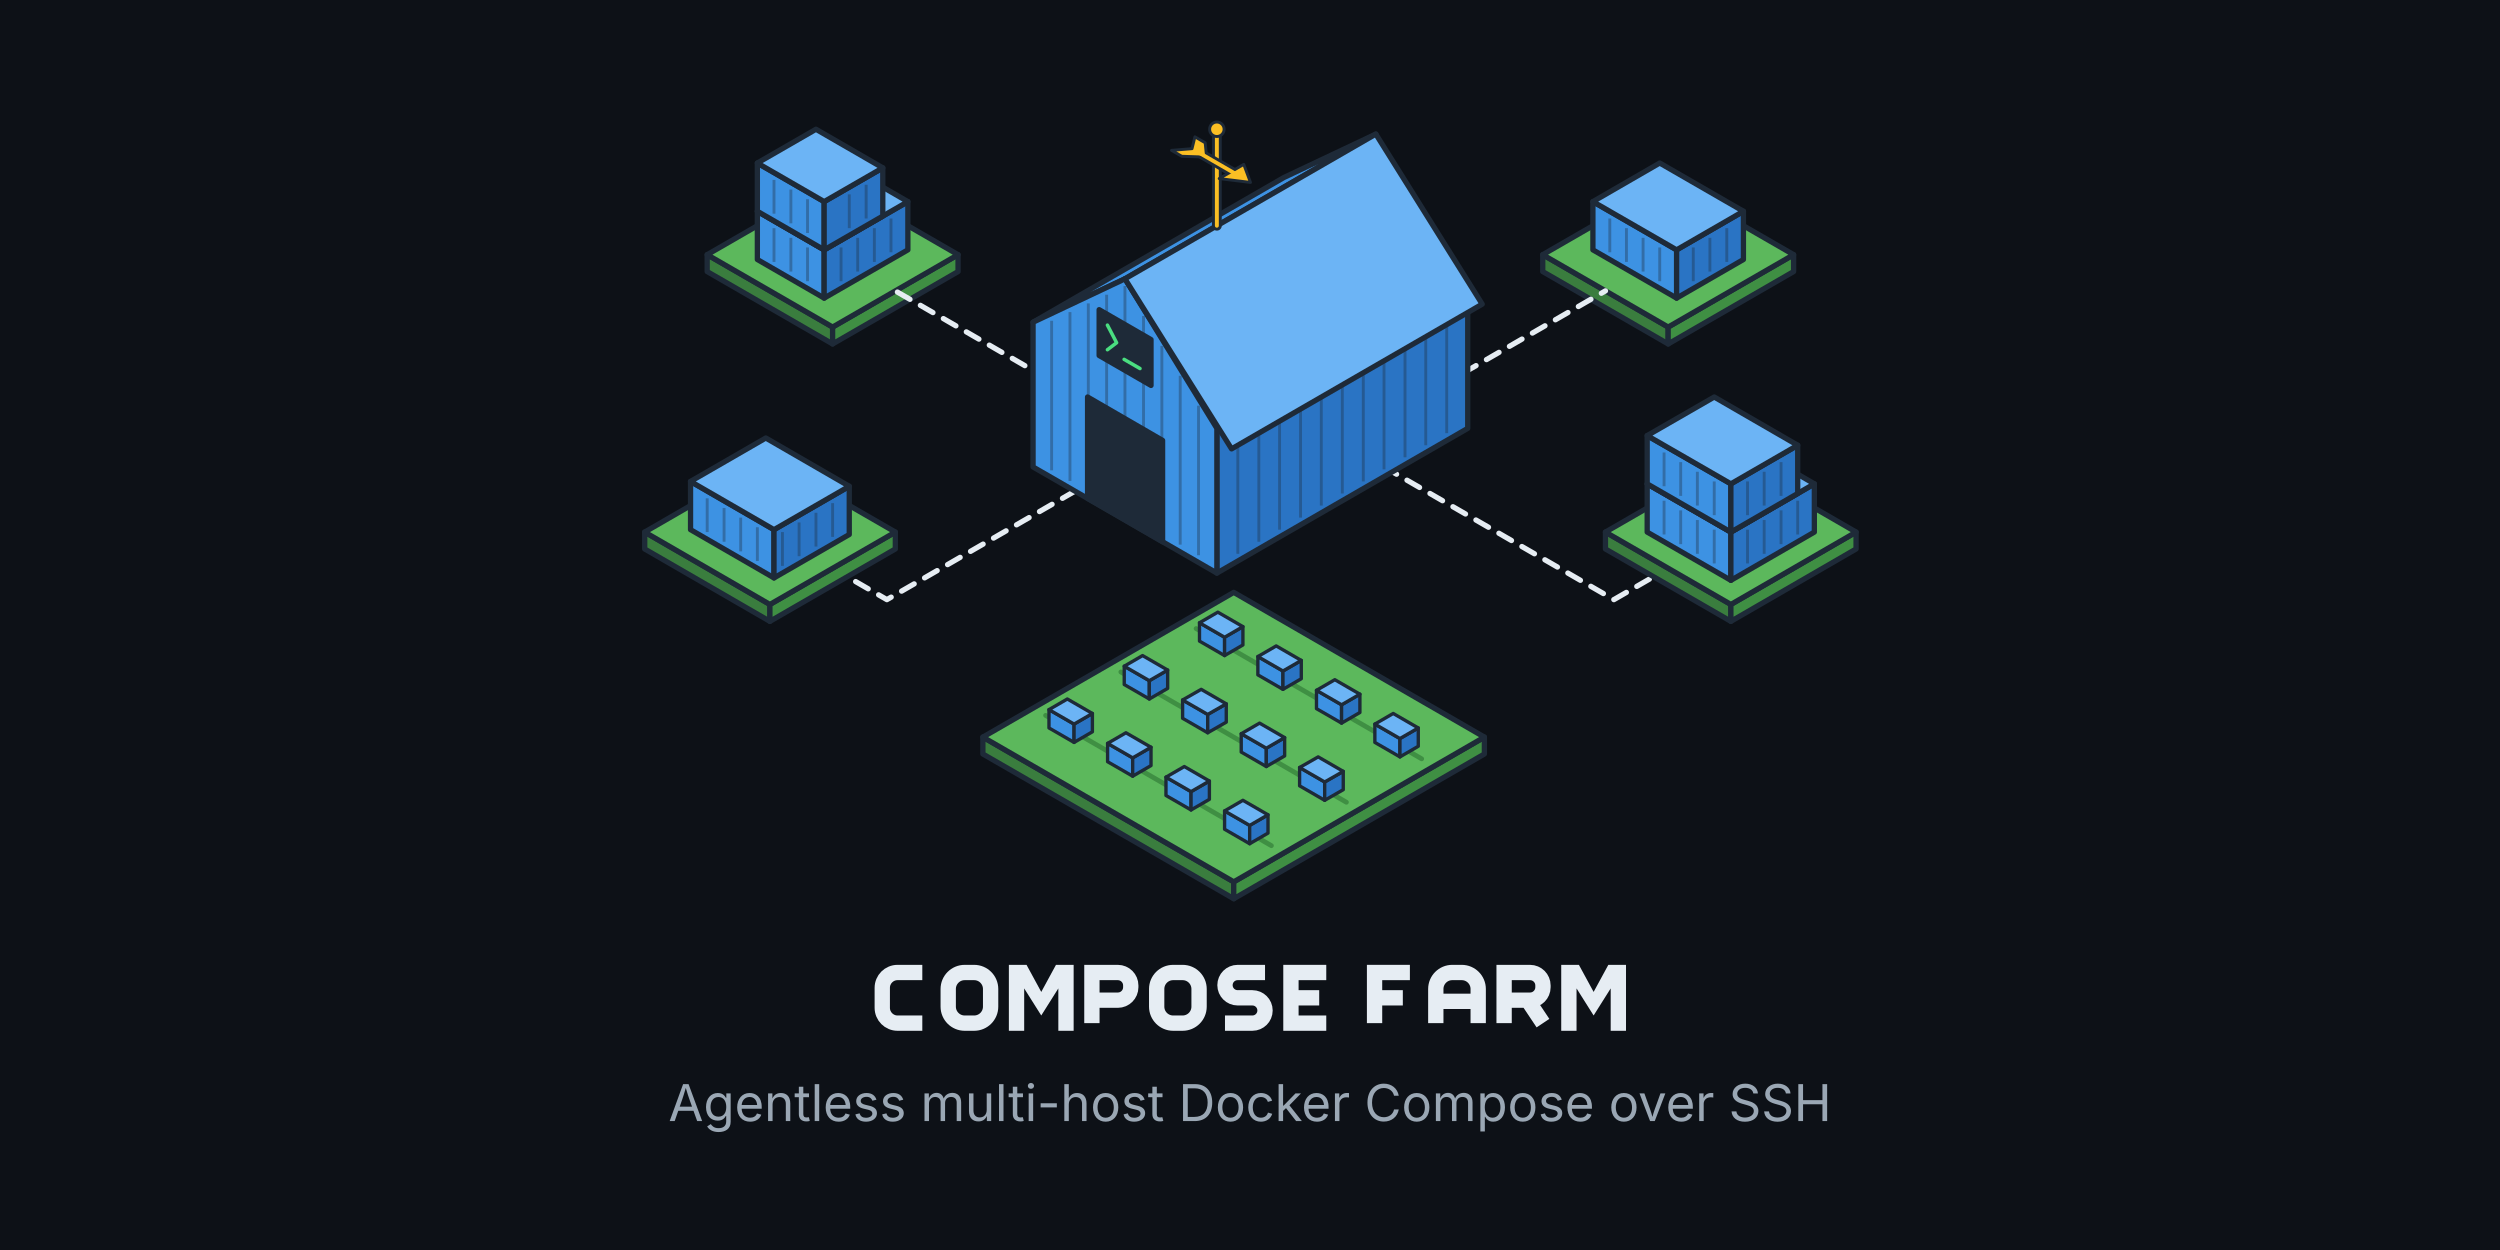
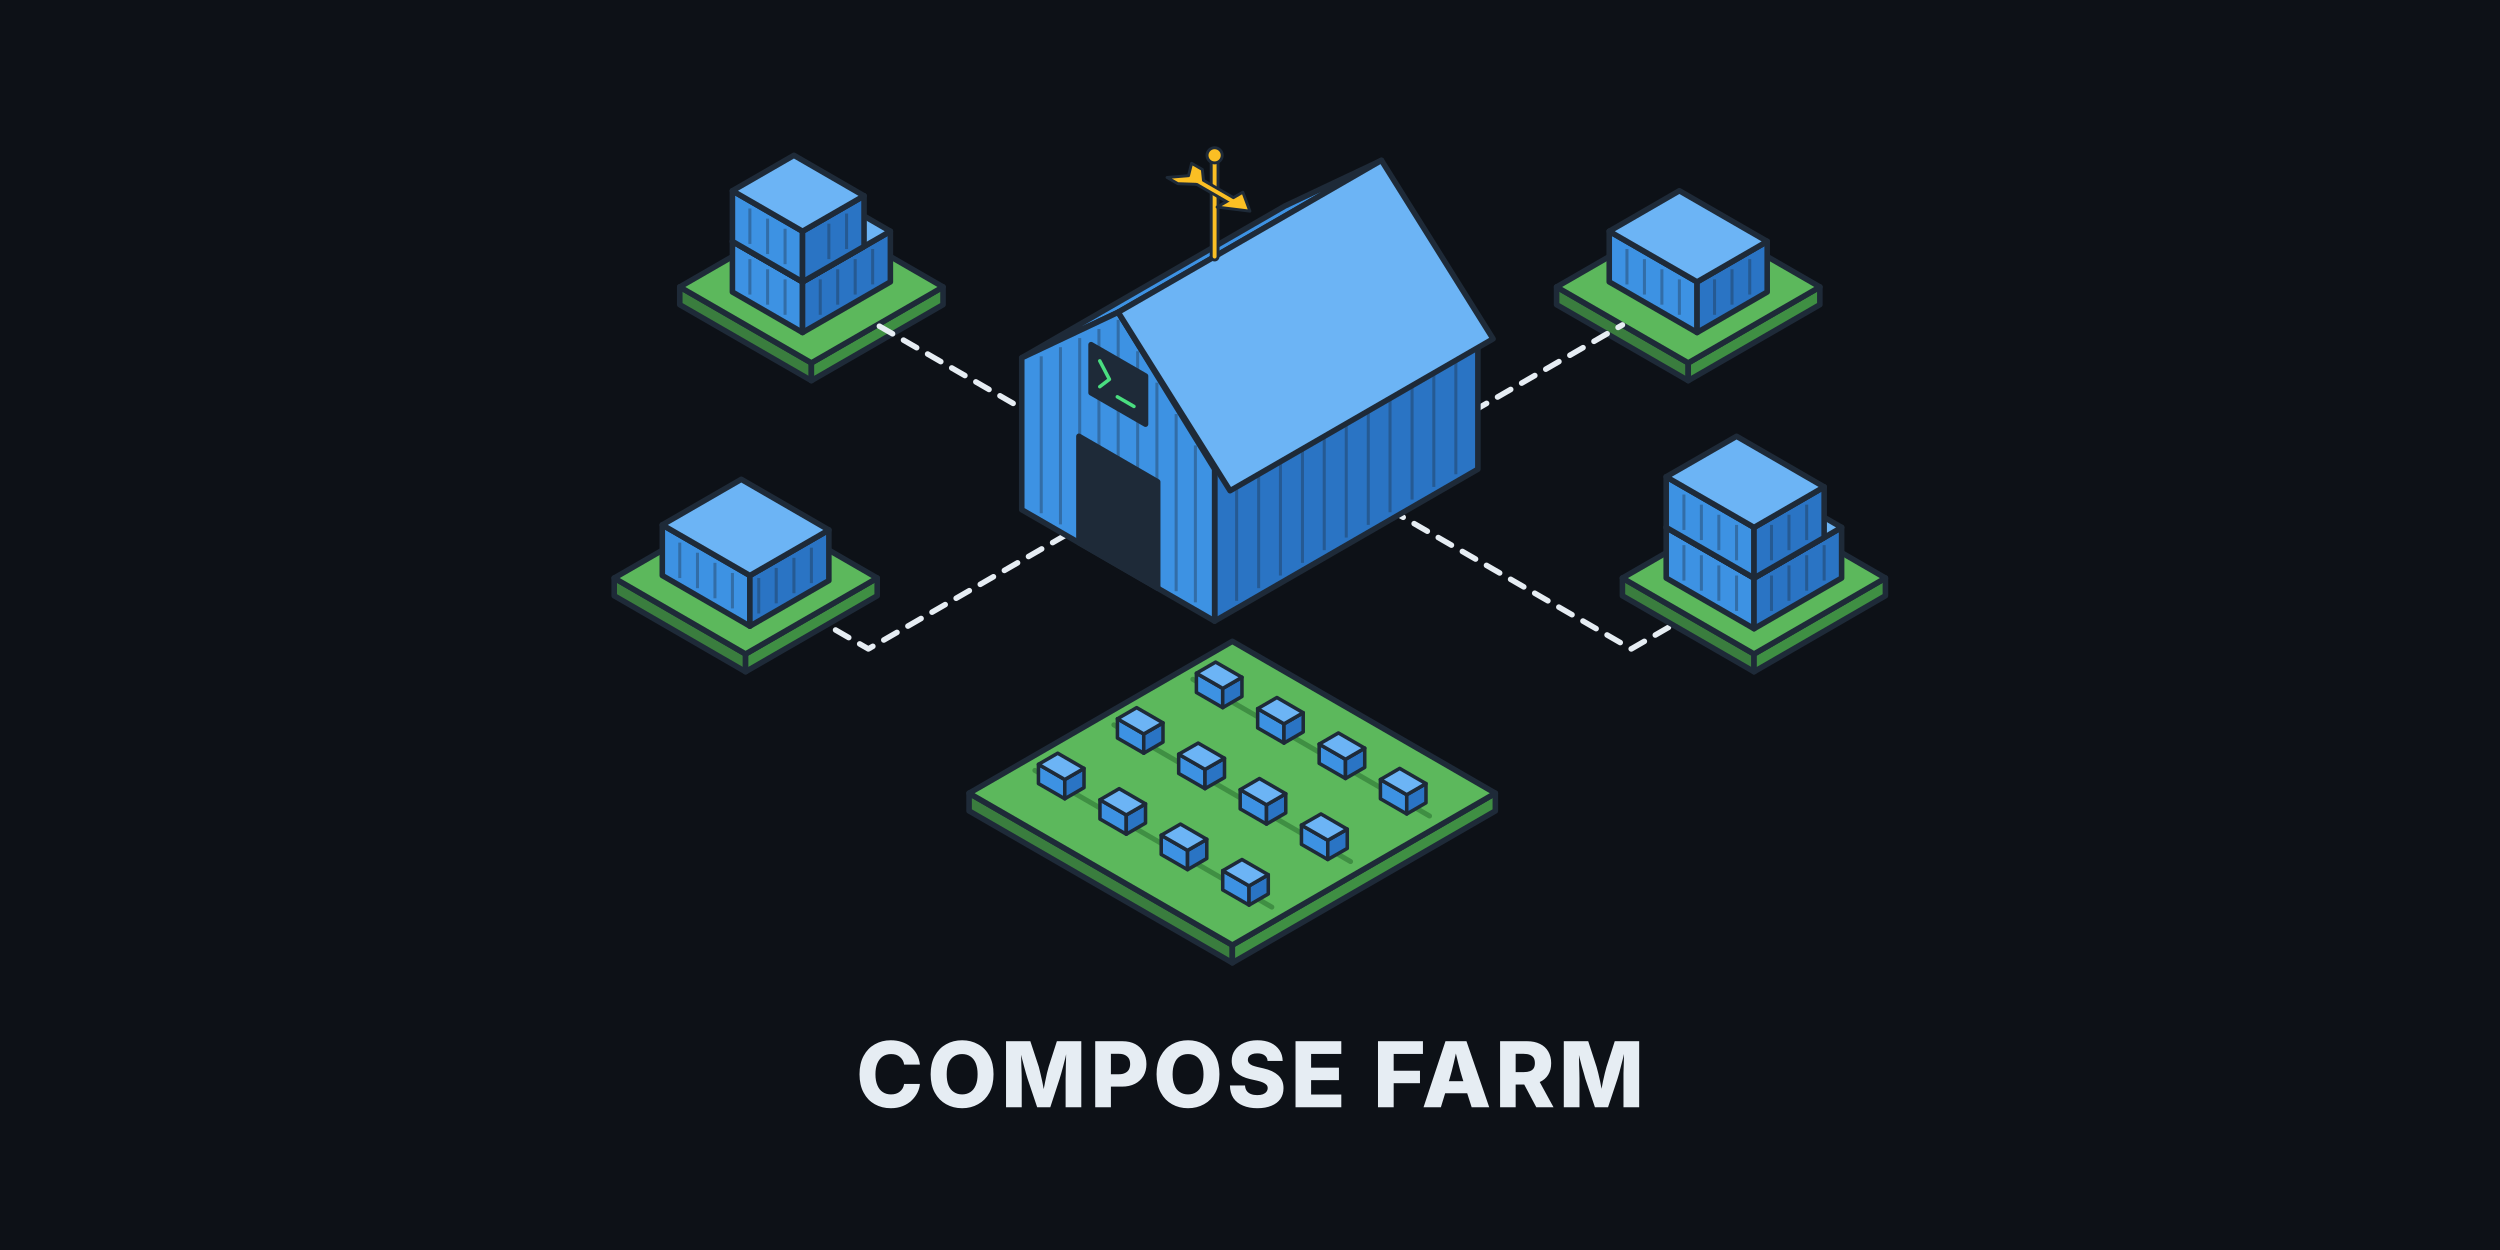
<svg xmlns="http://www.w3.org/2000/svg" viewBox="0 0 1280 640" width="1280" height="640" role="img" aria-label="Compose Farm">
  <style>
.o{stroke:#1e2a38;stroke-width:2.2;stroke-linejoin:round}
.o.thin{stroke-width:1.4}
.rib{stroke:#1e2a38;stroke-opacity:.35;stroke-width:1.2}
.furrow{stroke:#3f8f43;stroke-width:2;stroke-linecap:round}
.dash{fill:none;stroke:#1e2a38;stroke-width:2.2;stroke-dasharray:6 5;stroke-linecap:round;stroke-linejoin:round}
.term{fill:none;stroke:#4ade80;stroke-width:1.8;stroke-linecap:round;stroke-linejoin:round;vector-effect:non-scaling-stroke}
.vcase{fill:none;stroke:#1e2a38;stroke-width:5;stroke-linecap:round;stroke-linejoin:round;vector-effect:non-scaling-stroke}
.vcore{fill:none;stroke:#fbbf24;stroke-width:2;stroke-linecap:round;stroke-linejoin:round;vector-effect:non-scaling-stroke}
.vfill{fill:#fbbf24;stroke:#1e2a38;stroke-width:1.5;stroke-linejoin:round;vector-effect:non-scaling-stroke}
- .word{fill:none;stroke:#1e2a38;stroke-width:13;stroke-linejoin:miter}
.wfill{fill:#1e2a38;stroke:none}
.pulse{display:none}
- .dash,.word{stroke:#e6edf3}.wfill{fill:#e6edf3}
+ .dash{stroke:#e6edf3}.wfill{fill:#e6edf3}
</style>
  <rect width="1280" height="640" fill="#0d1117" />
-   <g transform="translate(146.2 -17.8) scale(1.235)">
+   <g transform="translate(121.5 -8.6) scale(1.296)">
    <polygon class="o" points="174.8,120.0 226.8,150.0 226.8,157.0 174.8,127.0" fill="#3a7d3e" />
    <polygon class="o" points="278.8,120.0 226.8,150.0 226.8,157.0 278.8,127.0" fill="#3f8f43" />
    <polygon class="o" points="226.8,90.0 278.8,120.0 226.8,150.0 174.8,120.0" fill="#5cb85c" />
    <polygon class="o" points="521.2,120.0 573.2,150.0 573.2,157.0 521.2,127.0" fill="#3a7d3e" />
    <polygon class="o" points="625.2,120.0 573.2,150.0 573.2,157.0 625.2,127.0" fill="#3f8f43" />
    <polygon class="o" points="573.2,90.0 625.2,120.0 573.2,150.0 521.2,120.0" fill="#5cb85c" />
    <polygon class="o" points="195.6,122.0 223.3,138.0 223.3,118.0 195.6,102.0" fill="#3d92e3" />
    <polygon class="o" points="258.0,118.0 223.3,138.0 223.3,118.0 258.0,98.0" fill="#2a74c4" />
    <polygon class="o" points="230.3,82.0 258.0,98.0 223.3,118.0 195.6,102.0" fill="#6cb4f5" />
    <line class="rib" x1="202.5" y1="123.0" x2="202.5" y2="109.0" />
    <line class="rib" x1="209.5" y1="127.0" x2="209.5" y2="113.0" />
    <line class="rib" x1="216.4" y1="131.0" x2="216.4" y2="117.0" />
    <line class="rib" x1="251.0" y1="119.0" x2="251.0" y2="105.0" />
    <line class="rib" x1="244.1" y1="123.0" x2="244.1" y2="109.0" />
    <line class="rib" x1="237.2" y1="127.0" x2="237.2" y2="113.0" />
    <line class="rib" x1="230.3" y1="131.0" x2="230.3" y2="117.0" />
    <polygon class="o" points="542.0,118.0 576.7,138.0 576.7,118.0 542.0,98.0" fill="#3d92e3" />
    <polygon class="o" points="604.4,122.0 576.7,138.0 576.7,118.0 604.4,102.0" fill="#2a74c4" />
    <polygon class="o" points="569.7,82.0 604.4,102.0 576.7,118.0 542.0,98.0" fill="#6cb4f5" />
    <line class="rib" x1="549.0" y1="119.0" x2="549.0" y2="105.0" />
    <line class="rib" x1="555.9" y1="123.0" x2="555.9" y2="109.0" />
    <line class="rib" x1="562.8" y1="127.0" x2="562.8" y2="113.0" />
    <line class="rib" x1="569.7" y1="131.0" x2="569.7" y2="117.0" />
    <line class="rib" x1="597.5" y1="123.0" x2="597.5" y2="109.0" />
    <line class="rib" x1="590.5" y1="127.0" x2="590.5" y2="113.0" />
    <line class="rib" x1="583.6" y1="131.0" x2="583.6" y2="117.0" />
    <path class="dash" d="M344.6,188.0 L252.8,135.0" />
    <path class="pulse out" pathLength="100" style="animation-delay:-0.0s" d="M344.6,188.0 L252.8,135.0" />
    <path class="pulse back" pathLength="100" style="animation-delay:-1.4s" d="M252.8,135.0 L344.6,188.0" />
    <path class="dash" d="M469.3,180.0 L547.2,135.0" />
    <path class="pulse out" pathLength="100" style="animation-delay:-0.7s" d="M469.3,180.0 L547.2,135.0" />
    <path class="pulse back" pathLength="100" style="animation-delay:-2.1s" d="M547.2,135.0 L469.3,180.0" />
    <path class="dash" d="M327.3,218.0 L249.3,263.0 L209.5,240.0" />
    <path class="pulse out" pathLength="100" style="animation-delay:-1.4s" d="M327.3,218.0 L249.3,263.0 L209.5,240.0" />
    <path class="pulse back" pathLength="100" style="animation-delay:-2.8s" d="M209.5,240.0 L249.3,263.0 L327.3,218.0" />
    <path class="dash" d="M455.4,208.0 L550.7,263.0 L590.5,240.0" />
    <path class="pulse out" pathLength="100" style="animation-delay:-2.1s" d="M455.4,208.0 L550.7,263.0 L590.5,240.0" />
    <path class="pulse back" pathLength="100" style="animation-delay:-3.5s" d="M590.5,240.0 L550.7,263.0 L455.4,208.0" />
    <polygon class="o" points="413.9,88.0 452.0,70.0 348.0,130.0 309.9,148.0" fill="#3d92e3" />
    <polygon class="o" points="490.1,192.0 386.1,252.0 386.1,192.0 490.1,132.0" fill="#2a74c4" />
    <line class="rib" x1="481.4" y1="194.0" x2="481.4" y2="140.0" />
    <line class="rib" x1="472.7" y1="199.0" x2="472.7" y2="145.0" />
    <line class="rib" x1="464.1" y1="204.0" x2="464.1" y2="150.0" />
    <line class="rib" x1="455.4" y1="209.0" x2="455.4" y2="155.0" />
    <line class="rib" x1="446.8" y1="214.0" x2="446.8" y2="160.0" />
    <line class="rib" x1="438.1" y1="219.0" x2="438.1" y2="165.0" />
    <line class="rib" x1="429.4" y1="224.0" x2="429.4" y2="170.0" />
    <line class="rib" x1="420.8" y1="229.0" x2="420.8" y2="175.0" />
    <line class="rib" x1="412.1" y1="234.0" x2="412.1" y2="180.0" />
    <line class="rib" x1="403.5" y1="239.0" x2="403.5" y2="185.0" />
    <line class="rib" x1="394.8" y1="244.0" x2="394.8" y2="190.0" />
    <polygon class="o" points="309.9,208.0 386.1,252.0 386.1,192.0 348.0,130.0 309.9,148.0" fill="#3d92e3" />
    <line class="rib" x1="317.6" y1="209.4" x2="317.6" y2="147.4" />
    <line class="rib" x1="325.2" y1="213.8" x2="325.2" y2="143.8" />
    <line class="rib" x1="332.8" y1="218.2" x2="332.8" y2="140.2" />
    <line class="rib" x1="340.4" y1="222.6" x2="340.4" y2="136.6" />
    <line class="rib" x1="348.0" y1="227.0" x2="348.0" y2="133.0" />
    <line class="rib" x1="355.7" y1="231.4" x2="355.7" y2="145.4" />
    <line class="rib" x1="363.3" y1="235.8" x2="363.3" y2="157.8" />
    <line class="rib" x1="370.9" y1="240.2" x2="370.9" y2="170.2" />
    <line class="rib" x1="378.5" y1="244.6" x2="378.5" y2="182.6" />
    <polygon class="o" points="452.0,70.0 496.1,140.5 392.2,200.5 348.0,130.0" fill="#6cb4f5" />
    <polygon class="o" points="332.5,221.0 363.6,239.0 363.6,197.0 332.5,179.0" fill="#1e2a38" />
    <polygon class="o" points="337.3,161.8 358.8,174.2 358.8,155.2 337.3,142.8" fill="#1e2a38" />
    <g transform="matrix(17.32 10.00 0 -20.00 348.0 230.0)">
      <path class="term" d="M-0.42,3.83 L-0.2,3.575 L-0.42,3.32" />
      <path class="term cursor" d="M-0.02,3.32 H0.36" />
    </g>
    <polygon class="o" points="289.1,320.0 393.1,380.0 393.1,387.0 289.1,327.0" fill="#3a7d3e" />
    <polygon class="o" points="497.0,320.0 393.1,380.0 393.1,387.0 497.0,327.0" fill="#3f8f43" />
    <polygon class="o" points="393.1,260.0 497.0,320.0 393.1,380.0 289.1,320.0" fill="#5cb85c" />
    <line class="furrow" x1="377.5" y1="275.0" x2="471.0" y2="329.0" />
    <line class="furrow" x1="346.3" y1="293.0" x2="439.8" y2="347.0" />
    <line class="furrow" x1="315.1" y1="311.0" x2="408.7" y2="365.0" />
    <g class="crop" style="animation-delay:0.00s">
      <polygon class="o thin" points="378.9,280.2 389.3,286.2 389.3,278.6 378.9,272.6" fill="#3d92e3" />
      <polygon class="o thin" points="396.9,281.8 389.3,286.2 389.3,278.6 396.9,274.2" fill="#2a74c4" />
      <polygon class="o thin" points="386.5,268.2 396.9,274.2 389.3,278.6 378.9,272.6" fill="#6cb4f5" />
    </g>
    <g class="crop" style="animation-delay:0.12s">
      <polygon class="o thin" points="347.7,298.2 358.1,304.2 358.1,296.6 347.7,290.6" fill="#3d92e3" />
      <polygon class="o thin" points="365.7,299.8 358.1,304.2 358.1,296.6 365.7,292.2" fill="#2a74c4" />
      <polygon class="o thin" points="355.3,286.2 365.7,292.2 358.1,296.6 347.7,290.6" fill="#6cb4f5" />
    </g>
    <g class="crop" style="animation-delay:0.12s">
      <polygon class="o thin" points="403.1,294.2 413.5,300.2 413.5,292.6 403.1,286.6" fill="#3d92e3" />
      <polygon class="o thin" points="421.1,295.8 413.5,300.2 413.5,292.6 421.1,288.2" fill="#2a74c4" />
      <polygon class="o thin" points="410.7,282.2 421.1,288.2 413.5,292.6 403.1,286.6" fill="#6cb4f5" />
    </g>
    <g class="crop" style="animation-delay:0.24s">
      <polygon class="o thin" points="316.5,316.2 326.9,322.2 326.9,314.6 316.5,308.6" fill="#3d92e3" />
      <polygon class="o thin" points="334.5,317.8 326.9,322.2 326.9,314.6 334.5,310.2" fill="#2a74c4" />
      <polygon class="o thin" points="324.1,304.2 334.5,310.2 326.9,314.6 316.5,308.6" fill="#6cb4f5" />
    </g>
    <g class="crop" style="animation-delay:0.24s">
      <polygon class="o thin" points="371.9,312.2 382.3,318.2 382.3,310.6 371.9,304.6" fill="#3d92e3" />
      <polygon class="o thin" points="390.0,313.8 382.3,318.2 382.3,310.6 390.0,306.2" fill="#2a74c4" />
      <polygon class="o thin" points="379.6,300.2 390.0,306.2 382.3,310.6 371.9,304.6" fill="#6cb4f5" />
    </g>
    <g class="crop" style="animation-delay:0.24s">
      <polygon class="o thin" points="427.4,308.2 437.8,314.2 437.8,306.6 427.4,300.6" fill="#3d92e3" />
      <polygon class="o thin" points="445.4,309.8 437.8,314.2 437.8,306.6 445.4,302.2" fill="#2a74c4" />
      <polygon class="o thin" points="435.0,296.2 445.4,302.2 437.8,306.6 427.4,300.6" fill="#6cb4f5" />
    </g>
    <g class="crop" style="animation-delay:0.36s">
      <polygon class="o thin" points="340.8,330.2 351.2,336.2 351.2,328.6 340.8,322.6" fill="#3d92e3" />
      <polygon class="o thin" points="358.8,331.8 351.2,336.2 351.2,328.6 358.8,324.2" fill="#2a74c4" />
      <polygon class="o thin" points="348.4,318.2 358.8,324.2 351.2,328.6 340.8,322.6" fill="#6cb4f5" />
    </g>
    <g class="crop" style="animation-delay:0.36s">
      <polygon class="o thin" points="396.2,326.2 406.6,332.2 406.6,324.6 396.2,318.6" fill="#3d92e3" />
      <polygon class="o thin" points="414.2,327.8 406.6,332.2 406.6,324.6 414.2,320.2" fill="#2a74c4" />
      <polygon class="o thin" points="403.8,314.2 414.2,320.2 406.6,324.6 396.2,318.6" fill="#6cb4f5" />
    </g>
    <g class="crop" style="animation-delay:0.36s">
      <polygon class="o thin" points="451.6,322.2 462.0,328.2 462.0,320.6 451.6,314.6" fill="#3d92e3" />
      <polygon class="o thin" points="469.6,323.8 462.0,328.2 462.0,320.6 469.6,316.2" fill="#2a74c4" />
      <polygon class="o thin" points="459.2,310.2 469.6,316.2 462.0,320.6 451.6,314.6" fill="#6cb4f5" />
    </g>
    <g class="crop" style="animation-delay:0.48s">
      <polygon class="o thin" points="365.0,344.2 375.4,350.2 375.4,342.6 365.0,336.6" fill="#3d92e3" />
      <polygon class="o thin" points="383.0,345.8 375.4,350.2 375.4,342.6 383.0,338.2" fill="#2a74c4" />
      <polygon class="o thin" points="372.6,332.2 383.0,338.2 375.4,342.6 365.0,336.6" fill="#6cb4f5" />
    </g>
    <g class="crop" style="animation-delay:0.48s">
      <polygon class="o thin" points="420.4,340.2 430.8,346.2 430.8,338.6 420.4,332.6" fill="#3d92e3" />
      <polygon class="o thin" points="438.5,341.8 430.8,346.2 430.8,338.6 438.5,334.2" fill="#2a74c4" />
      <polygon class="o thin" points="428.1,328.2 438.5,334.2 430.8,338.6 420.4,332.6" fill="#6cb4f5" />
    </g>
    <g class="crop" style="animation-delay:0.60s">
      <polygon class="o thin" points="389.3,358.2 399.7,364.2 399.7,356.6 389.3,350.6" fill="#3d92e3" />
      <polygon class="o thin" points="407.3,359.8 399.7,364.2 399.7,356.6 407.3,352.2" fill="#2a74c4" />
      <polygon class="o thin" points="396.9,346.2 407.3,352.2 399.7,356.6 389.3,350.6" fill="#6cb4f5" />
    </g>
    <polygon class="o" points="148.9,235.0 200.8,265.0 200.8,272.0 148.9,242.0" fill="#3a7d3e" />
    <polygon class="o" points="252.8,235.0 200.8,265.0 200.8,272.0 252.8,242.0" fill="#3f8f43" />
    <polygon class="o" points="200.8,205.0 252.8,235.0 200.8,265.0 148.9,235.0" fill="#5cb85c" />
    <polygon class="o" points="547.2,235.0 599.2,265.0 599.2,272.0 547.2,242.0" fill="#3a7d3e" />
    <polygon class="o" points="651.1,235.0 599.2,265.0 599.2,272.0 651.1,242.0" fill="#3f8f43" />
    <polygon class="o" points="599.2,205.0 651.1,235.0 599.2,265.0 547.2,235.0" fill="#5cb85c" />
    <polygon class="o" points="167.9,234.0 202.5,254.0 202.5,234.0 167.9,214.0" fill="#3d92e3" />
    <polygon class="o" points="233.7,236.0 202.5,254.0 202.5,234.0 233.7,216.0" fill="#2a74c4" />
    <polygon class="o" points="199.1,196.0 233.7,216.0 202.5,234.0 167.9,214.0" fill="#6cb4f5" />
    <line class="rib" x1="174.8" y1="235.0" x2="174.8" y2="221.0" />
    <line class="rib" x1="181.8" y1="239.0" x2="181.8" y2="225.0" />
    <line class="rib" x1="188.7" y1="243.0" x2="188.7" y2="229.0" />
    <line class="rib" x1="195.6" y1="247.0" x2="195.6" y2="233.0" />
    <line class="rib" x1="226.8" y1="237.0" x2="226.8" y2="223.0" />
    <line class="rib" x1="219.9" y1="241.0" x2="219.9" y2="227.0" />
    <line class="rib" x1="212.9" y1="245.0" x2="212.9" y2="231.0" />
    <line class="rib" x1="206.0" y1="249.0" x2="206.0" y2="235.0" />
    <polygon class="o" points="564.5,235.0 599.2,255.0 599.2,235.0 564.5,215.0" fill="#3d92e3" />
    <polygon class="o" points="633.8,235.0 599.2,255.0 599.2,235.0 633.8,215.0" fill="#2a74c4" />
    <polygon class="o" points="599.2,195.0 633.8,215.0 599.2,235.0 564.5,215.0" fill="#6cb4f5" />
    <line class="rib" x1="571.5" y1="236.0" x2="571.5" y2="222.0" />
    <line class="rib" x1="578.4" y1="240.0" x2="578.4" y2="226.0" />
    <line class="rib" x1="585.3" y1="244.0" x2="585.3" y2="230.0" />
    <line class="rib" x1="592.3" y1="248.0" x2="592.3" y2="234.0" />
    <line class="rib" x1="626.9" y1="236.0" x2="626.9" y2="222.0" />
    <line class="rib" x1="620.0" y1="240.0" x2="620.0" y2="226.0" />
    <line class="rib" x1="613.0" y1="244.0" x2="613.0" y2="230.0" />
    <line class="rib" x1="606.1" y1="248.0" x2="606.1" y2="234.0" />
    <polygon class="o" points="564.5,215.0 599.2,235.0 599.2,215.0 564.5,195.0" fill="#3d92e3" />
    <polygon class="o" points="626.9,219.0 599.2,235.0 599.2,215.0 626.9,199.0" fill="#2a74c4" />
    <polygon class="o" points="592.3,179.0 626.9,199.0 599.2,215.0 564.5,195.0" fill="#6cb4f5" />
    <line class="rib" x1="571.5" y1="216.0" x2="571.5" y2="202.0" />
    <line class="rib" x1="578.4" y1="220.0" x2="578.4" y2="206.0" />
    <line class="rib" x1="585.3" y1="224.0" x2="585.3" y2="210.0" />
    <line class="rib" x1="592.3" y1="228.0" x2="592.3" y2="214.0" />
    <line class="rib" x1="620.0" y1="220.0" x2="620.0" y2="206.0" />
    <line class="rib" x1="613.0" y1="224.0" x2="613.0" y2="210.0" />
    <line class="rib" x1="606.1" y1="228.0" x2="606.1" y2="214.0" />
    <polygon class="o" points="195.6,102.0 223.3,118.0 223.3,98.0 195.6,82.0" fill="#3d92e3" />
    <polygon class="o" points="247.6,104.0 223.3,118.0 223.3,98.0 247.6,84.0" fill="#2a74c4" />
    <polygon class="o" points="219.9,68.0 247.6,84.0 223.3,98.0 195.6,82.0" fill="#6cb4f5" />
    <line class="rib" x1="202.5" y1="103.0" x2="202.5" y2="89.0" />
    <line class="rib" x1="209.5" y1="107.0" x2="209.5" y2="93.0" />
    <line class="rib" x1="216.4" y1="111.0" x2="216.4" y2="97.0" />
    <line class="rib" x1="240.7" y1="105.0" x2="240.7" y2="91.0" />
    <line class="rib" x1="233.7" y1="109.0" x2="233.7" y2="95.0" />
    <path class="vcase" d="M386.1,108.0 V69.0" />
    <path class="vcore" d="M386.1,108.0 V69.0" />
    <g transform="translate(386.1 82.0) matrix(12.12 7.00 -12.12 7.00 0 0)">
      <g class="spin">
        <path class="vcase" d="M-0.7,0 H0.6" />
        <polygon class="vfill" points="1.15,0 0.5,0.42 0.5,-0.42" />
        <polygon class="vfill" points="-0.35,0 -0.8,0.4 -1.15,0.4 -0.85,0 -1.15,-0.4 -0.8,-0.4" />
        <path class="vcore" d="M-0.7,0 H0.6" />
      </g>
    </g>
    <circle class="vfill" cx="386.1" cy="68.0" r="3" />
  </g>
-   <g class="word" transform="translate(447.8 494.0) scale(0.603)">
-     <path d="M40.5,6.5 H19.5 A13,13 0 0 0 6.5,19.5 V36.5 A13,13 0 0 0 19.5,49.5 H40.5" />
-     <path d="M76.5,6.5 H84.5 A14,14 0 0 1 98.5,20.5 V35.5 A14,14 0 0 1 84.5,49.5 H76.5 A14,14 0 0 1 62.5,35.5 V20.5 A14,14 0 0 1 76.5,6.5 Z" />
-     <polygon class="wfill" points="114,56 114,0 129,0 141.5,23 154,0 169,0 169,56 156,56 156,20 141.5,43 127,20 127,56" />
-     <path d="M184.5,49.5 V6.5 H206.5 A11,11 0 0 1 217.5,17.5 V19 A11,11 0 0 1 206.5,30 H184.5" />
-     <path d="M253.5,6.5 H261.5 A14,14 0 0 1 275.5,20.5 V35.5 A14,14 0 0 1 261.5,49.5 H253.5 A14,14 0 0 1 239.5,35.5 V20.5 A14,14 0 0 1 253.5,6.5 Z" />
-     <path d="M331.5,6.5 H308.25 A10.75,10.75 0 0 0 308.25,28.0 H320.75 A10.75,10.75 0 0 1 320.75,49.5 H297.5" />
-     <path d="M383.5,6.5 H353.5 V49.5 H383.5 M353.5,28.0 H377.5" />
-     <path d="M454.5,6.5 H424.5 V49.5 M424.5,28.0 H448.5" />
-     <path d="M476.5,49.5 V20.5 A14,14 0 0 1 490.5,6.5 H498.5 A14,14 0 0 1 512.5,20.5 V49.5 M476.5,31.0 H512.5" />
-     <path d="M534.5,49.5 V6.5 H556.5 A11,11 0 0 1 567.5,17.5 V19 A11,11 0 0 1 556.5,30 H534.5 M554.5,30 L567.5,49.5" />
-     <polygon class="wfill" points="583,56 583,0 598,0 610.5,23 623,0 638,0 638,56 625,56 625,20 610.5,43 596,20 596,56" />
-   </g>
-   <text x="640" y="574" text-anchor="middle" fill="#9aa7b4" font-family="Inter, 'DejaVu Sans', sans-serif" font-size="26">Agentless multi-host Docker Compose over SSH</text>
+   <path class="wfill" transform="translate(438.2 533.1) scale(0.604)" d="M29.6 56.8Q22 56.8 16 53.4Q10 50.1 6.6 43.6Q3.1 37.2 3.1 28Q3.1 18.8 6.6 12.4Q10.1 5.9 16.1 2.6Q22.1 -0.8 29.6 -0.8Q34.6 -0.8 38.8 0.6Q43.1 2 46.3 4.6Q49.6 7.3 51.7 11.1Q53.7 14.9 54.3 19.8H40.9Q40.6 17.7 39.7 16.1Q38.7 14.4 37.3 13.3Q35.9 12.1 34.1 11.5Q32.2 10.9 29.9 10.9Q25.8 10.9 22.8 12.9Q19.8 15 18.2 18.8Q16.6 22.6 16.6 28Q16.6 33.6 18.3 37.5Q19.9 41.3 22.9 43.2Q25.8 45.1 29.8 45.1Q32.1 45.1 34 44.5Q35.9 43.9 37.3 42.7Q38.7 41.6 39.7 39.9Q40.6 38.3 40.9 36.2H54.3Q54 40 52.2 43.6Q50.4 47.2 47.3 50.2Q44.2 53.2 39.7 55Q35.3 56.8 29.6 56.8Z M90.1 56.8Q82.5 56.8 76.5 53.4Q70.5 50.1 66.9 43.6Q63.4 37.2 63.4 28Q63.4 18.8 66.9 12.4Q70.5 5.9 76.5 2.6Q82.5 -0.8 90.1 -0.8Q97.6 -0.8 103.6 2.6Q109.7 5.9 113.2 12.4Q116.7 18.8 116.7 28Q116.7 37.2 113.2 43.7Q109.7 50.1 103.6 53.4Q97.6 56.8 90.1 56.8ZM90.1 45.1Q94.1 45.1 97.1 43.1Q100 41.2 101.6 37.4Q103.2 33.6 103.2 28Q103.2 22.5 101.6 18.6Q100 14.8 97.1 12.9Q94.1 10.9 90.1 10.9Q86 10.9 83.1 12.9Q80.1 14.8 78.5 18.7Q77 22.5 77 28Q77 33.6 78.5 37.4Q80.1 41.2 83.1 43.1Q86 45.1 90.1 45.1Z M127.3 56V0H147.9L155.1 21.8Q155.7 23.8 156.4 27.1Q157.2 30.4 158 34.1Q158.8 37.9 159.4 41.4Q160.1 44.9 160.5 47.4H158Q158.4 44.9 159.1 41.4Q159.7 37.9 160.5 34.1Q161.3 30.4 162 27.1Q162.8 23.8 163.4 21.8L170.4 0H191.1V56H177.8V31.9Q177.8 30 177.9 27Q178 24.1 178 20.6Q178.1 17.2 178.2 13.7Q178.3 10.1 178.3 7.1H179.1Q178.4 10.4 177.6 14Q176.7 17.6 175.8 21Q174.9 24.4 174.1 27.2Q173.3 30 172.7 31.9L164.8 56H153.7L145.6 31.9Q145 30 144.2 27.2Q143.4 24.4 142.5 21Q141.6 17.6 140.7 14.1Q139.8 10.5 139 7.1H140Q140 10.1 140.1 13.6Q140.2 17.1 140.3 20.6Q140.4 24.1 140.5 27Q140.6 30 140.6 31.9V56Z M202.9 56V0H225.9Q232.2 0 236.8 2.4Q241.4 4.9 243.8 9.2Q246.3 13.6 246.3 19.4Q246.3 25.1 243.8 29.4Q241.2 33.7 236.6 36.1Q231.9 38.5 225.5 38.5H211.3V28H223.1Q226.2 28 228.3 26.9Q230.4 25.9 231.5 23.9Q232.5 21.9 232.5 19.4Q232.5 16.7 231.5 14.8Q230.4 12.9 228.3 11.8Q226.2 10.7 223.1 10.7H216.2V56Z M281.6 56.8Q274 56.8 268 53.4Q262 50.1 258.5 43.6Q254.9 37.2 254.9 28Q254.9 18.8 258.5 12.4Q262 5.9 268 2.6Q274 -0.8 281.6 -0.8Q289.1 -0.8 295.2 2.6Q301.2 5.9 304.7 12.4Q308.2 18.8 308.2 28Q308.2 37.2 304.7 43.7Q301.2 50.1 295.2 53.4Q289.1 56.8 281.6 56.8ZM281.6 45.1Q285.7 45.1 288.6 43.1Q291.5 41.2 293.1 37.4Q294.7 33.6 294.7 28Q294.7 22.5 293.1 18.6Q291.5 14.8 288.6 12.9Q285.7 10.9 281.6 10.9Q277.5 10.9 274.6 12.9Q271.6 14.8 270.1 18.7Q268.5 22.5 268.5 28Q268.5 33.6 270.1 37.4Q271.6 41.2 274.6 43.1Q277.5 45.1 281.6 45.1Z M340.4 56.8Q333.4 56.8 328.2 54.6Q323 52.5 320.1 48.3Q317.2 44 317.1 37.5H329.9Q330 40.2 331.3 42.1Q332.6 43.9 334.9 44.8Q337.2 45.7 340.2 45.7Q343 45.7 345 45Q347 44.2 348 42.9Q349.1 41.5 349.1 39.7Q349.1 38.1 348.1 37Q347.1 35.9 345.1 35Q343.1 34.1 340 33.4L334.1 32.1Q326.9 30.4 322.7 26.6Q318.6 22.9 318.6 16.6Q318.6 11.4 321.4 7.5Q324.2 3.6 329.1 1.4Q334 -0.8 340.4 -0.8Q346.9 -0.8 351.7 1.4Q356.4 3.6 359.1 7.6Q361.7 11.5 361.8 16.7H349Q348.8 13.6 346.5 12Q344.3 10.3 340.3 10.3Q337.7 10.3 335.9 11Q334.1 11.7 333.2 12.9Q332.3 14.1 332.3 15.7Q332.3 17.4 333.3 18.6Q334.3 19.8 336.2 20.6Q338.1 21.3 340.6 21.9L345.4 23Q349.5 23.9 352.7 25.4Q355.8 26.9 358 28.9Q360.2 31 361.4 33.7Q362.5 36.4 362.5 39.8Q362.5 45.1 359.9 48.9Q357.2 52.7 352.3 54.7Q347.3 56.8 340.4 56.8Z M372.7 56V0H411.5V10.8H385.9V22.4H409.5V33H385.9V45.2H411.5V56Z M442.6 56V0H480.7V10.8H455.9V25H478.2V35.6H455.9V56Z M481.2 56 499.8 0H517.6L536.9 56H522L514.2 31.5Q512.3 25.4 510.6 18.5Q508.8 11.6 507.1 4.2H510Q508.3 11.7 506.8 18.5Q505.2 25.4 503.4 31.5L495.9 56ZM493.9 44.1V33.9H524.2V44.1Z M546.1 56V0H569Q575.3 0 579.9 2.3Q584.5 4.5 586.9 8.7Q589.4 12.9 589.4 18.6Q589.4 24.4 586.9 28.4Q584.4 32.5 579.7 34.6Q575 36.7 568.6 36.7H554V26.2H566.2Q569.3 26.2 571.4 25.4Q573.5 24.6 574.6 22.9Q575.6 21.2 575.6 18.6Q575.6 16 574.6 14.2Q573.5 12.5 571.4 11.6Q569.3 10.7 566.2 10.7H559.3V56ZM576.8 56 563.2 30.4H577.4L591.4 56Z M600.1 56V0H620.8L627.9 21.8Q628.5 23.8 629.3 27.1Q630.1 30.4 630.9 34.1Q631.6 37.9 632.3 41.4Q633 44.9 633.4 47.4H630.9Q631.3 44.9 631.9 41.4Q632.6 37.9 633.3 34.1Q634.1 30.4 634.9 27.1Q635.7 23.8 636.3 21.8L643.3 0H664V56H650.7V31.9Q650.7 30 650.7 27Q650.8 24.1 650.9 20.6Q651 17.2 651.1 13.7Q651.2 10.1 651.2 7.1H652Q651.3 10.4 650.4 14Q649.5 17.6 648.6 21Q647.8 24.4 647 27.2Q646.1 30 645.6 31.9L637.6 56H626.5L618.4 31.9Q617.9 30 617.1 27.2Q616.2 24.4 615.3 21Q614.4 17.6 613.5 14.1Q612.6 10.5 611.9 7.1H612.8Q612.9 10.1 613 13.6Q613 17.1 613.1 20.6Q613.2 24.1 613.3 27Q613.4 30 613.4 31.9V56Z" />
</svg>
